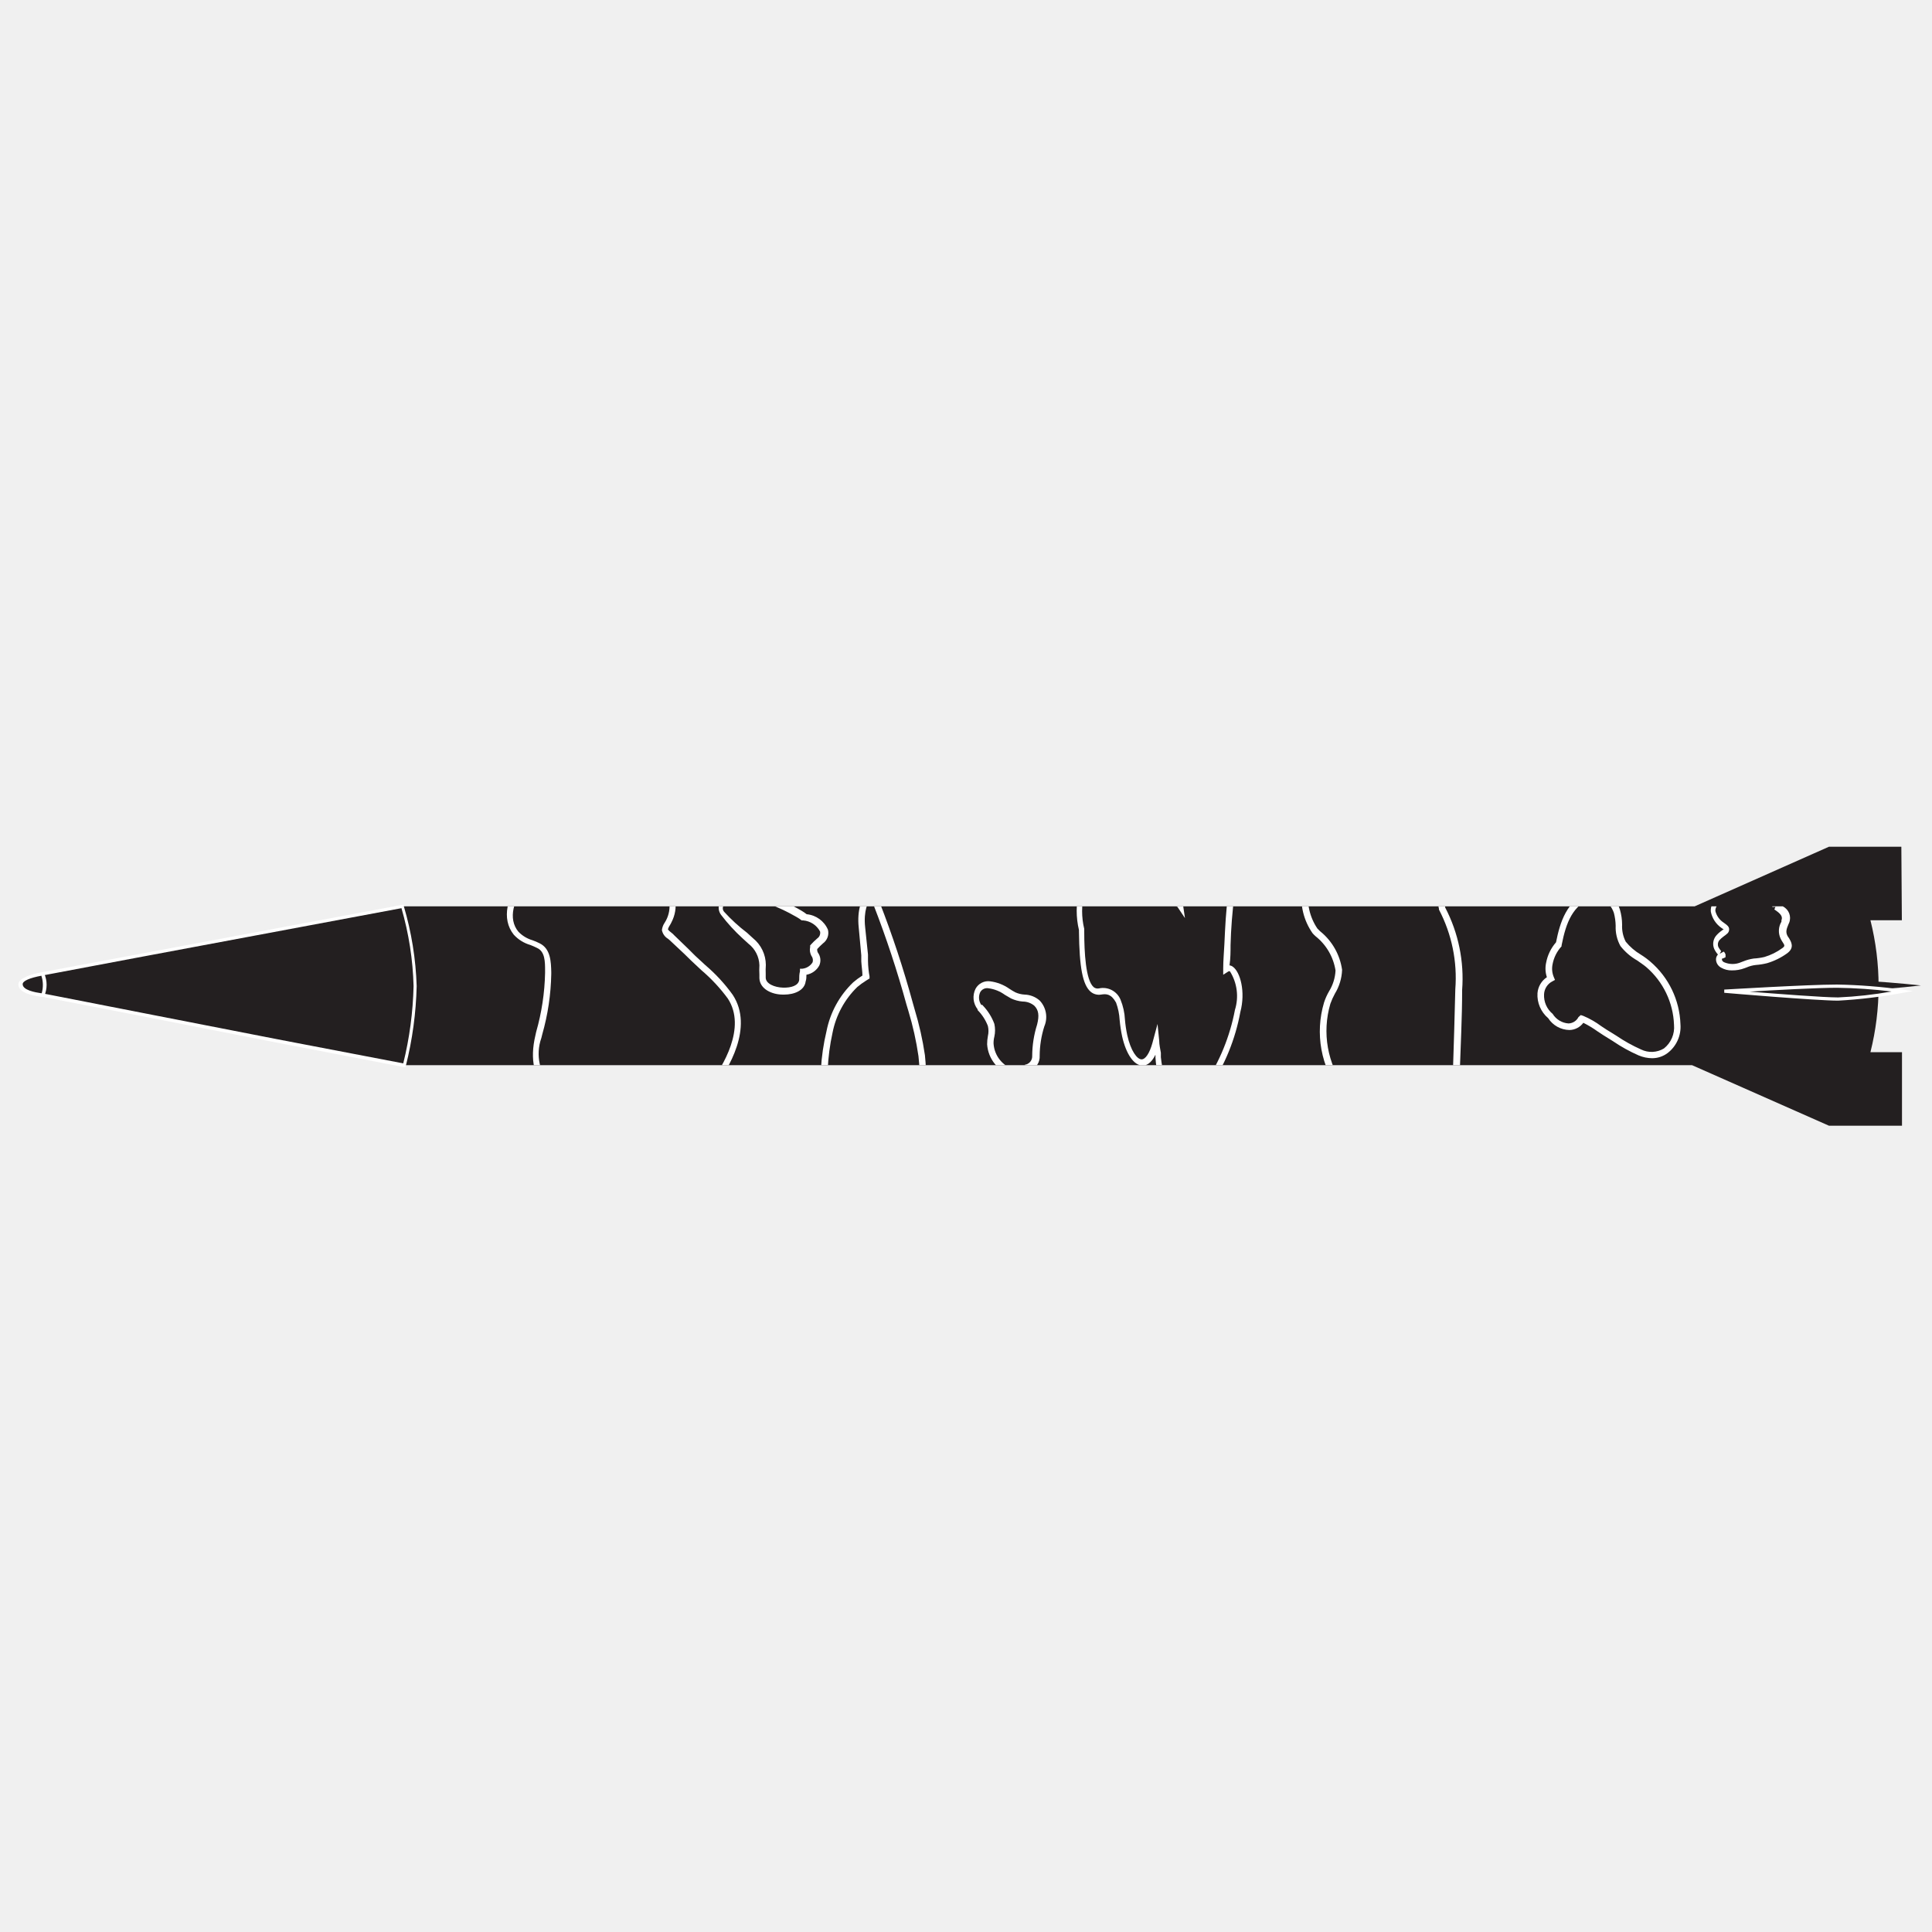
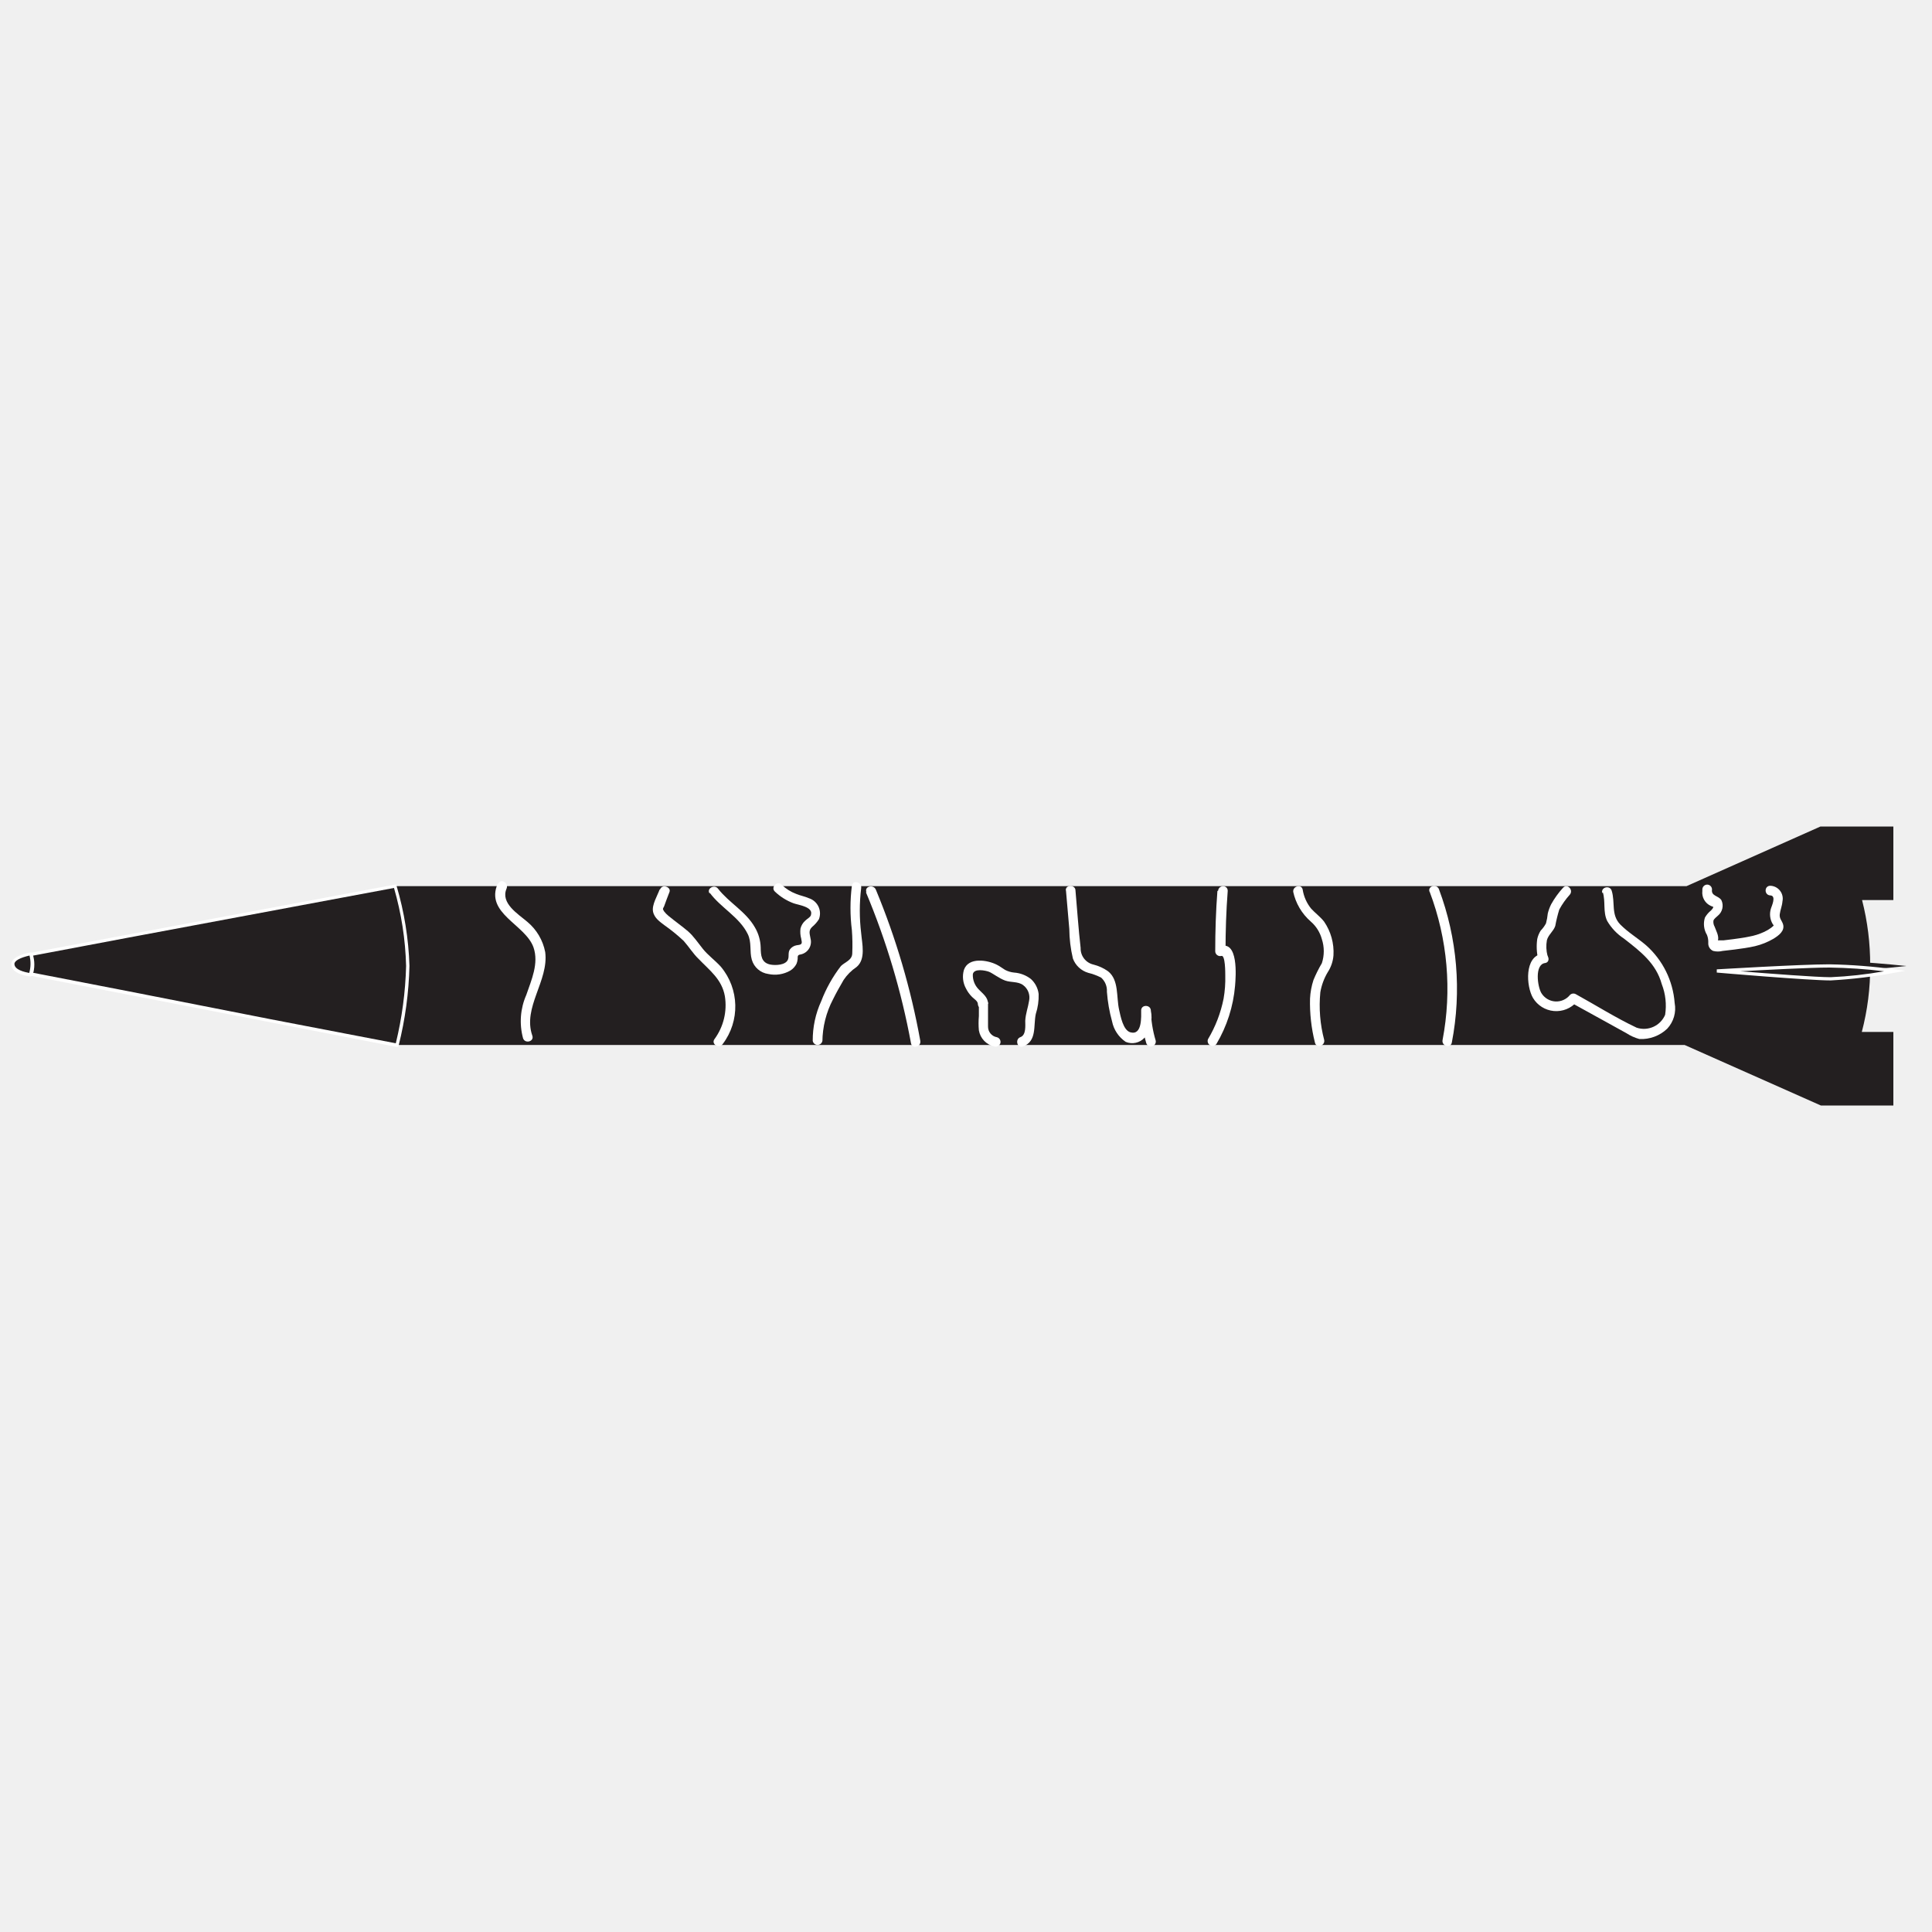
- <svg xmlns="http://www.w3.org/2000/svg" id="Layer_1" data-name="Layer 1" viewBox="0 0 150 150">
+ <svg xmlns="http://www.w3.org/2000/svg" viewBox="0 0 150 150">
  <defs>
-     <style>.cls-1{fill:none;}.cls-2{fill:#231f20;}.cls-3{clip-path:url(#clip-path);}.cls-4{fill:#fff;}</style>
-     <clipPath id="clip-path">
-       <path class="cls-1" d="M144.22,70.37a12,12,0,0,1,0,12.33h-112s.72-1,.72-6.16c0-5.6-.72-6.17-.72-6.17Z" />
-     </clipPath>
+     <style>.cls-1{fill:#231f20;}.cls-2{fill:#fff;}</style>
  </defs>
-   <path class="cls-2" d="M129.19,76.51a94.13,94.13,0,0,1,19.95,0,83.43,83.43,0,0,1-10,.53A85.39,85.39,0,0,1,129.19,76.51Z" />
-   <path class="cls-2" d="M147.62,65.74H142l-10.43,4.63H31.15V82.7H131.37L142,87.4h5.67V81.69h-2.45a21,21,0,0,0,0-10.24h2.44Z" />
-   <g class="cls-3">
-     <path class="cls-4" d="M49.21,89.76H49a1.06,1.06,0,0,1-.73-.41c-.14-.2-.26-.39-.37-.57a3.36,3.36,0,0,1-3.4-1.5A3.21,3.21,0,0,1,44.07,86a2.76,2.76,0,0,1,0-.68,3,3,0,0,1-1.5-.64c-1.11-.92-1.45-2.41-1-4.3l.06-.27a18,18,0,0,0,.69-4.57v-.16c0-.7,0-1.5-.62-1.78-.17-.09-.35-.16-.52-.23a2.79,2.79,0,0,1-1.29-.8c-1-1.24-.49-3.06.6-4.22,2.21-2.36,6.4-2.53,8.92-1.2l.24.15a3.63,3.63,0,0,1,2,1,2.84,2.84,0,0,1,.48,3.31,1.72,1.72,0,0,1-.12.22,1.09,1.09,0,0,0-.15.31c0,.07.21.23.3.3s.12.1.16.15l1.14,1.1.51.51.79.73a12.93,12.93,0,0,1,2.13,2.31c1.66,2.53-.38,5.8-1.34,7.09a27,27,0,0,1-5.42,5.07l-.15-.2.15.2A1.55,1.55,0,0,1,49.21,89.76Zm-1-1.56.09.17a4.58,4.58,0,0,0,.42.67.58.58,0,0,0,.39.22,1.08,1.08,0,0,0,.75-.21h0a26.23,26.23,0,0,0,5.32-5c.89-1.21,2.81-4.25,1.33-6.52a13,13,0,0,0-2.06-2.21l-.8-.75-.51-.5L52,73l-.13-.11a1,1,0,0,1-.48-.68,1.29,1.29,0,0,1,.22-.58l.1-.17a2.38,2.38,0,0,0-.39-2.76,3.25,3.25,0,0,0-1.83-.87l-.1,0a1.38,1.38,0,0,0-.24-.14c-2.35-1.25-6.26-1.11-8.32,1.09-.93,1-1.43,2.54-.58,3.56a2.49,2.49,0,0,0,1.09.66,4.49,4.49,0,0,1,.56.24c.86.42.88,1.46.9,2.23v.15a18.3,18.3,0,0,1-.7,4.69l-.07.28a3.68,3.68,0,0,0,.84,3.8,2.72,2.72,0,0,0,1.53.56l.27,0,0,.27a.94.94,0,0,1-.06.18,1.53,1.53,0,0,0,0,.56A2.89,2.89,0,0,0,44.94,87,2.86,2.86,0,0,0,48,88.24Z" />
-     <path class="cls-4" d="M68,105.38a.59.59,0,0,1-.4-.17,4.88,4.88,0,0,1-1.41-3.7,15.56,15.56,0,0,1,.11-2.05v0A8.94,8.94,0,0,1,66.18,98a13.9,13.9,0,0,1,.27-2.81c.06-.29.14-.57.23-.87A6.69,6.69,0,0,0,67,92.83a1.33,1.33,0,0,0-.3-1.1s-.2,0-.68,1c-.2.42-.49.43-.61.41-.36,0-.68-.49-.8-1.14a9.14,9.14,0,0,1-.19-1.81c0-.22,0-.47,0-.72a7.57,7.57,0,0,0,0-.93,6.4,6.4,0,0,0-.29-1.28,8.43,8.43,0,0,1-.29-1.2,16.77,16.77,0,0,1,.33-6,7.16,7.16,0,0,1,2.08-3.8,6.07,6.07,0,0,1,.71-.52c0-.3-.07-.74-.09-1.1,0-.2,0-.37,0-.47L66.67,72c-.14-1.31.21-2.45.8-2.59.19-.05.56,0,.82.64a78,78,0,0,1,2.57,7.78l.15.53a24.6,24.6,0,0,1,.8,3.56,19.71,19.71,0,0,1-.06,4.58c-.13,1.1-.34,2.2-.53,3.25a29.45,29.45,0,0,0-.68,5.52c0,2.49.54,4.84,1.39,6a4.37,4.37,0,0,1,0,3.61c-.22.32-.46.32-.59.28A4.68,4.68,0,0,1,69,103.73l-.1-.1c0,.69-.21,1.51-.64,1.71A.54.54,0,0,1,68,105.38ZM66.67,91.22a.59.59,0,0,1,.22,0,1.68,1.68,0,0,1,.6,1.59,8.1,8.1,0,0,1-.33,1.6c-.08.28-.17.56-.22.83A13.57,13.57,0,0,0,66.68,98a8.05,8.05,0,0,0,.12,1.35l0,.1v0a14.6,14.6,0,0,0-.11,2c.09,2,.71,2.87,1.25,3.36,0,0,.06,0,.06,0a2.93,2.93,0,0,0,.35-1.85l0-.7.46.52.35.37.16.17a4.34,4.34,0,0,0,2.14,1.28,1.2,1.2,0,0,0,.22-.49,4,4,0,0,0-.14-2.62c-.93-1.23-1.5-3.64-1.49-6.27a30.22,30.22,0,0,1,.68-5.61c.2-1.05.4-2.13.53-3.21A18.7,18.7,0,0,0,71.31,82a24.09,24.09,0,0,0-.78-3.5L70.38,78a79.43,79.43,0,0,0-2.55-7.72c-.11-.28-.21-.35-.24-.35-.19,0-.56.8-.42,2.06l.22,2.12c0,.1,0,.28,0,.48,0,.41.07,1,.12,1.2l0,.18-.26.16a6.51,6.51,0,0,0-.68.49,6.77,6.77,0,0,0-1.93,3.55A16.63,16.63,0,0,0,64.4,86a6.9,6.9,0,0,0,.27,1.13,6.81,6.81,0,0,1,.3,1.37,7,7,0,0,1,0,1c0,.24,0,.47,0,.68a9,9,0,0,0,.18,1.71c.09.51.31.74.37.75a.44.44,0,0,0,.1-.13C65.79,92,66.17,91.22,66.67,91.22Z" />
-     <path class="cls-4" d="M60.88,77.22h-.1c-.85,0-1.78-.43-1.82-1.26v0h0l0-.28a6.27,6.27,0,0,1,0-.74,2.19,2.19,0,0,0-.85-1.67l-.46-.42A13.62,13.62,0,0,1,56,71.05h0a.93.93,0,0,1-.14-.92,1.47,1.47,0,0,1,1.08-.87c1.91-.4,4.55,1,5.31,1.46a3.62,3.62,0,0,1,.38.26,2,2,0,0,1,1.65,1.2,1,1,0,0,1-.38,1.06,6.16,6.16,0,0,0-.45.44.47.47,0,0,0,.05.28,1,1,0,0,1,.11,1,1.42,1.42,0,0,1-1,.72c0,.17,0,.35-.06.52C62.46,76.9,61.67,77.22,60.88,77.22Zm-1.43-1.61v0c0,.1,0,.19,0,.29,0,.48.69.76,1.34.78s1.2-.16,1.26-.6c0-.22,0-.45.06-.67v-.2l.19,0a1.07,1.07,0,0,0,.78-.48.52.52,0,0,0-.08-.51,1,1,0,0,1-.1-.69v-.07l0-.06a5.58,5.58,0,0,1,.55-.54.52.52,0,0,0,.22-.54,1.64,1.64,0,0,0-1.31-.86h-.06l-.06,0a2.65,2.65,0,0,0-.37-.25c-1.49-.87-3.58-1.7-5-1.41a1,1,0,0,0-.72.56.4.4,0,0,0,.07.43h0A13.23,13.23,0,0,0,58,72.42l.46.42a2.68,2.68,0,0,1,1,2.07A6.06,6.06,0,0,0,59.45,75.61Z" />
-     <path class="cls-4" d="M78.93,83.56a1.09,1.09,0,0,1-.39-.08,2.7,2.7,0,0,1-1.9-2.4,3.39,3.39,0,0,1,.06-.64,1.72,1.72,0,0,0,0-.78,3.56,3.56,0,0,0-.8-1.24l0-.06a1.5,1.5,0,0,1-.16-1.59,1.12,1.12,0,0,1,1.14-.58,3.31,3.31,0,0,1,1.49.58c.14.09.28.18.45.27a2,2,0,0,0,.73.18,1.84,1.84,0,0,1,1.18.47,1.86,1.86,0,0,1,.35,2,7.7,7.7,0,0,0-.36,2.27,1.15,1.15,0,0,1-.76,1.16A1.4,1.4,0,0,1,78.93,83.56ZM76.25,78l.06.07a4.11,4.11,0,0,1,.89,1.42,2.29,2.29,0,0,1,0,1,2,2,0,0,0-.06.54,2.25,2.25,0,0,0,1.58,2,.79.79,0,0,0,.86-.32l0-.06.07,0a.66.66,0,0,0,.49-.68,8.18,8.18,0,0,1,.38-2.42c.18-.71.12-1.13-.22-1.47a1.41,1.41,0,0,0-.9-.32,2.63,2.63,0,0,1-.9-.24l-.48-.28a2.77,2.77,0,0,0-1.27-.51.61.61,0,0,0-.65.31,1,1,0,0,0,.1,1Z" />
-     <path class="cls-4" d="M109.32,90.84c-.73,0-1.25-1.12-1.49-2.14s-.42-1.88-.57-2.74c-1.08.4-2.15,0-3.19-1.13a7.85,7.85,0,0,1-1.27-7,4.47,4.47,0,0,1,.39-.87,3.38,3.38,0,0,0,.5-1.61,4.22,4.22,0,0,0-1.55-2.66,2.49,2.49,0,0,1-.23-.23,4.79,4.79,0,0,1-.82-3.44,2.81,2.81,0,0,1,.82-2l.53-.37-1.65-1.54a4.48,4.48,0,0,1-.84-3.32c0-.49.2-1.67.83-2.1l2.23-1.5.15-.12v0c-.23-.24-.46-.52-.68-.78s-.47-.55-.66-.74l-2.23-2.16c-1-1-1.18-4-.34-5.07l1.4-1.74c.91-1.12,1.84-2.29,2.78-3.39A2.79,2.79,0,0,1,105.29,43a2.72,2.72,0,0,1,1.95.9c.5.46,1,1,1.49,1.48l.67.7.44.41a6.54,6.54,0,0,1,1.48,1.8c1.12,2.16.74,5.11.44,7.48l0,.25c-.24,1.86-.54,3.65-.88,5.33a66.48,66.48,0,0,0,1.33,9.12,11.9,11.9,0,0,1,1.31,6.39c0,2.19-.12,4.36-.19,6.54,0,1.08-.06,2.17-.1,3.25a2.79,2.79,0,0,1-.66,2.06.88.88,0,0,1-.52.23,3.94,3.94,0,0,1-2.55,1.88Zm-1.68-5.62.06.34c.16,1,.37,2,.61,3s.77,1.8,1.06,1.74a3.42,3.42,0,0,0,2.29-1.77l.08-.14.17,0a.39.39,0,0,0,.31-.11,2.47,2.47,0,0,0,.48-1.69c0-1.09.07-2.17.1-3.25.07-2.18.14-4.36.19-6.54a11.42,11.42,0,0,0-1.27-6.18l0-.06a67.55,67.55,0,0,1-1.36-9.26v-.07c.35-1.67.64-3.47.88-5.33l0-.25c.3-2.3.67-5.16-.39-7.18a6,6,0,0,0-1.37-1.66c-.15-.14-.31-.28-.45-.43l-.68-.7c-.48-.5-1-1-1.47-1.46a1.8,1.8,0,0,0-3.1.24c-.93,1.09-1.87,2.25-2.77,3.38-.46.58-.93,1.16-1.4,1.73-.68.84-.49,3.63.3,4.4l2.23,2.16c.21.21.44.48.69.78s.48.56.72.81l.06.06.05.45-.09.09a2.62,2.62,0,0,1-.3.25l-2.23,1.5a2.6,2.6,0,0,0-.61,1.73,4,4,0,0,0,.68,2.91l2.1,2-1,.73a2.26,2.26,0,0,0-.61,1.59,4.28,4.28,0,0,0,.68,3.06l.21.21a4.68,4.68,0,0,1,1.71,3,3.8,3.8,0,0,1-.56,1.85,5.23,5.23,0,0,0-.35.78,7.46,7.46,0,0,0,1.16,6.55c1,1.08,1.93,1.37,2.9.88Z" />
-     <path class="cls-4" d="M91.69,86h-.06a1.38,1.38,0,0,1-1.08-.74,8.1,8.1,0,0,1-.84-3.14l0-.23c-.34.69-.73.85-1,.84-.67,0-1.28-.89-1.59-2.27a11,11,0,0,1-.19-1.26,4.7,4.7,0,0,0-.28-1.36c-.38-.68-.75-.69-1.17-.62a1,1,0,0,1-.8-.22c-.62-.53-.88-1.89-.91-4.69v-.1a6.48,6.48,0,0,1,0-3c0-1.6.13-3.56.85-4.71a1.44,1.44,0,0,1,1.2-.82c.58,0,1.14.56,1.65,1.59A9.8,9.8,0,0,0,90,69l.38.3a3.26,3.26,0,0,0,.89.59.34.34,0,0,0,0-.1c.08-.71.17-1.37.27-2a23.42,23.42,0,0,1,1.78-6.39c.44-.81,1-1.23,1.54-1.18.4,0,1,.36,1.34,1.65.62,2,.24,4.12-.11,6.16-.09.5-.18,1-.25,1.49a37.9,37.9,0,0,0-.3,3.86c0,.52,0,1-.08,1.57a.54.54,0,0,1,.26.11c.57.4,1,1.94.58,3.51a15.61,15.61,0,0,1-2.41,5.91C93.1,85.49,92.35,86,91.69,86Zm-1.82-6.5L90,80.8c0,.32.09.68.13.94l0,.34A8,8,0,0,0,91,85a.89.89,0,0,0,.68.51c.5,0,1.16-.47,1.88-1.39a15.6,15.6,0,0,0,2.32-5.71,3.61,3.61,0,0,0-.39-3c-.06,0-.08,0-.1,0l-.42.27,0-.5c0-.61.06-1.24.09-1.86.06-1.3.12-2.64.3-3.91.08-.5.16-1,.25-1.51A12.94,12.94,0,0,0,95.76,62c-.24-.78-.58-1.25-.93-1.29s-.71.31-1,.92a21.5,21.5,0,0,0-1.72,6.23c-.11.64-.19,1.29-.27,2,0,.25,0,.33,0,.33L92,71.28l-.59-.88a2.65,2.65,0,0,1-1.29-.73l-.36-.28a10.15,10.15,0,0,1-2.83-3.85c-.4-.81-.85-1.29-1.22-1.31s-.51.19-.76.59c-.66,1-.76,2.94-.77,4.47v.07a5.86,5.86,0,0,0,0,2.76v.21c0,1.59.11,3.77.73,4.31a.49.49,0,0,0,.41.1,1.47,1.47,0,0,1,1.68.88,4.7,4.7,0,0,1,.34,1.54,9.53,9.53,0,0,0,.18,1.21c.27,1.22.76,1.87,1.11,1.88h0c.3,0,.62-.47.84-1.26Zm1.58-9.12h0Z" />
-     <path class="cls-4" d="M128.28,82.16a2.76,2.76,0,0,1-1.06-.22,12.32,12.32,0,0,1-2-1.11l-.74-.46-.44-.29a8.17,8.17,0,0,0-1.11-.67,1.37,1.37,0,0,1-1.07.56,2,2,0,0,1-1.66-.92,2.35,2.35,0,0,1-.83-1.94,1.64,1.64,0,0,1,.73-1.24,2.12,2.12,0,0,1-.06-1.12,3.34,3.34,0,0,1,.77-1.59c.31-1.55.81-3.25,2.65-4a1.36,1.36,0,0,1,1.1,0,2.47,2.47,0,0,1,1.21,1.46,4.25,4.25,0,0,1,.17,1.17,2.6,2.6,0,0,0,.28,1.32,4.39,4.39,0,0,0,1.16,1,6,6,0,0,1,.75.55,6.69,6.69,0,0,1,2.34,4.86,2.56,2.56,0,0,1-1,2.24A2,2,0,0,1,128.28,82.16Zm-5.55-3.35.19.06a6.68,6.68,0,0,1,1.4.8l.41.27.76.47a12.22,12.22,0,0,0,1.92,1.07,1.85,1.85,0,0,0,1.78-.08,2.09,2.09,0,0,0,.78-1.83,6.2,6.2,0,0,0-2.16-4.49h0c-.2-.17-.45-.33-.7-.51a4.43,4.43,0,0,1-1.3-1.12,3,3,0,0,1-.37-1.58,4.28,4.28,0,0,0-.14-1,2.07,2.07,0,0,0-1-1.16.86.86,0,0,0-.7,0c-1.48.59-2,1.85-2.36,3.69l0,.07,0,0a2.82,2.82,0,0,0-.7,1.4,1.68,1.68,0,0,0,.1,1l.09.21-.2.11a1.19,1.19,0,0,0-.65,1,1.85,1.85,0,0,0,.67,1.53l0,0a1.57,1.57,0,0,0,1.23.74h0a.9.9,0,0,0,.77-.49Z" />
-     <path class="cls-4" d="M134.46,75.34a1.58,1.58,0,0,1-.83-.21.74.74,0,0,1-.4-.67.56.56,0,0,1,.15-.35,1.85,1.85,0,0,1-.29-.44,1,1,0,0,1,.13-1,2.27,2.27,0,0,1,.46-.42l.16-.12-.06,0-.13-.09a2,2,0,0,1-.82-1.25,1.06,1.06,0,0,1,.28-.83,1.55,1.55,0,0,1,.7-.43l-.26-.17a.56.56,0,0,1-.21-.8,1,1,0,0,1,1.13-.33.92.92,0,0,1,.25-.09,4.15,4.15,0,0,1,1.1-.07c.17,0,.34,0,.52,0a3.31,3.31,0,0,0,1.37-.37h0a.94.94,0,0,1,1,.14.6.6,0,0,1,.19.67s0,0,.07.15a1.1,1.1,0,0,1,.15.24.82.82,0,0,1-.1.83,2.4,2.4,0,0,1-.59.65l0,0a1,1,0,0,1,.48,1.26l-.05.11c-.16.38-.23.6-.09.89a1.37,1.37,0,0,0,.13.2c.16.28.45.73-.14,1.17a5.17,5.17,0,0,1-1.56.77,5.09,5.09,0,0,1-.87.14,2.44,2.44,0,0,0-.72.19l-.16.06A2.7,2.7,0,0,1,134.46,75.34Zm-.63-1.46a.48.48,0,0,1,.14.23l0,.21-.19.09c-.06,0-.09,0-.09.08s.05.15.15.21a1.65,1.65,0,0,0,1.35,0l.16-.06a3.39,3.39,0,0,1,.81-.22,4.72,4.72,0,0,0,.83-.12,4.52,4.52,0,0,0,1.39-.69c.22-.16.19-.21,0-.5a2,2,0,0,1-.14-.25,1.4,1.4,0,0,1,.07-1.3l0-.11c.07-.18.08-.4-.39-.73l-.16-.11.09-.2v0l-.25,0h0l0-.13.08,0,.26-.16.08,0a1.88,1.88,0,0,0,.47-.51.37.37,0,0,0,.07-.37,1.13,1.13,0,0,0-.1-.13.66.66,0,0,1-.14-.63c0-.05,0-.1-.06-.13a.4.4,0,0,0-.44-.06h0a3.91,3.91,0,0,1-1.56.42h-.57a3.93,3.93,0,0,0-1,0,.54.54,0,0,0-.17.08l-.14.14-.16-.11a.48.48,0,0,0-.6.1s0,0,.06.11l.52.33.18.11.59.39-.7.06a.45.45,0,0,1-.1,0l-.14,0a1.46,1.46,0,0,0-.68.36.58.58,0,0,0-.17.45,1.51,1.51,0,0,0,.64.9l.11.08c.15.11.32.23.32.44a.43.43,0,0,1-.19.37,1.84,1.84,0,0,1-.22.17,2.33,2.33,0,0,0-.36.32.53.53,0,0,0-.07.51,1.84,1.84,0,0,0,.22.32l-.11.21h0Z" />
+   <g id="Layer_2" data-name="Layer 2">
+     <path class="cls-1" d="M129.16,75A89,89,0,0,1,148,75a80.35,80.35,0,0,1-9.42.5A80.35,80.35,0,0,1,129.16,75Z" />
+     <path class="cls-1" d="M147,64.17h-5.66L130.94,68.8H30.57V81.13H130.79l10.58,4.7H147V80.12h-2.45a19.69,19.69,0,0,0,.65-5.15,20.11,20.11,0,0,0-.63-5.09H147Z" />
+     <path class="cls-1" d="M30.82,81.13,21,79.25,10.35,77.18l-7.73-1.5c-.31-.06-1.52-.21-1.52-.84s1.23-.73,1.52-.79L10,72.67,30.68,68.8a24.38,24.38,0,0,1,1,6.17A28.11,28.11,0,0,1,30.82,81.13Z" />
+     <path class="cls-2" d="M30.91,81.28l-.11,0L21,79.37,10.33,77.3,2.5,75.78C2,75.7,1,75.52,1,74.84c0-.5.89-.77,1.63-.91L10,72.55l20.68-3.87.11,0,0,.1a24.67,24.67,0,0,1,1,6.21,28.15,28.15,0,0,1-.84,6.19Zm-.32-12.34L10,72.79,2.64,74.18c-.86.16-1.42.42-1.42.66,0,.47,1,.63,1.32.7l.1,0,7.73,1.5L21,79.13,30.73,81a28.41,28.41,0,0,0,.8-6A24,24,0,0,0,30.59,68.94Z" />
+     <path class="cls-1" d="M2.3,75.68C2,75.62,1,75.47,1,74.84s1.08-.73,1.34-.79S2.57,75.74,2.3,75.68Z" />
+     <path class="cls-2" d="M2.32,75.8h0l-.09,0c-.4-.08-1.35-.26-1.35-.94,0-.5.78-.77,1.44-.91a.19.19,0,0,1,.21.1,2.65,2.65,0,0,1,0,1.67A.2.2,0,0,1,2.32,75.8Zm0-.24Zm0-1.38c-.75.17-1.2.41-1.2.66,0,.47.84.64,1.15.7h0A2.65,2.65,0,0,0,2.29,74.18Z" />
+     <path class="cls-1" d="M133.3,75.39s7.14.61,8.83.61a39,39,0,0,0,5-.61A44.43,44.43,0,0,0,142,75C139.74,75,133.3,75.39,133.3,75.39Z" />
+     <path class="cls-2" d="M142.13,76.12c-1.68,0-8.77-.6-8.84-.61v-.25c.06,0,6.47-.39,8.74-.39a42.68,42.68,0,0,1,5.13.4l.77.1-.76.14A39.15,39.15,0,0,1,142.13,76.12Zm-7-.71c2.24.18,5.9.46,7,.46a31.55,31.55,0,0,0,4.15-.46,39.08,39.08,0,0,0-4.25-.29C140.52,75.12,137.18,75.3,135.09,75.41Z" />
+     <path class="cls-2" d="M38.64,68.61c-1,2.31,2.14,3.15,2.78,4.94.43,1.25-.16,2.53-.56,3.7a5.05,5.05,0,0,0-.25,3.36c.15.45.88.26.72-.2-.77-2.21,1.29-4.25,1-6.49a4.05,4.05,0,0,0-1.39-2.35c-.71-.61-2.1-1.44-1.61-2.58.19-.44-.45-.82-.64-.38Z" />
+     <path class="cls-2" d="M51.21,69.07c-.17.47-.61,1.18-.51,1.7s.56.81.88,1.06a13.54,13.54,0,0,1,1.5,1.22c.4.45.74,1,1.15,1.39.87.91,1.82,1.59,2.05,2.91a4.45,4.45,0,0,1-.81,3.33c-.28.39.37.77.64.38a4.82,4.82,0,0,0-.14-6c-.44-.49-1-.89-1.4-1.39s-.73-1-1.16-1.37-1-.77-1.52-1.2a2.12,2.12,0,0,1-.33-.34c-.11-.19-.12-.17,0-.39.13-.38.28-.75.42-1.12s-.56-.65-.73-.2Z" />
+     <path class="cls-2" d="M55.1,69.31c.86,1.17,2.3,1.88,2.95,3.2.33.66.13,1.35.32,2a1.55,1.55,0,0,0,1.28,1.11,2.4,2.4,0,0,0,1.7-.26,1.32,1.32,0,0,0,.49-.53,1.24,1.24,0,0,0,.09-.38c0-.25,0-.31.25-.35a1,1,0,0,0,.75-1.23c-.06-.37-.18-.61.12-.9a2.54,2.54,0,0,0,.53-.6,1.24,1.24,0,0,0-.77-1.63c-.34-.15-.7-.21-1-.34a3.23,3.23,0,0,1-1.12-.71c-.34-.34-.88.19-.53.53a4.23,4.23,0,0,0,1.45.91c.35.13,1.52.27,1.36.87,0,.19-.32.34-.45.48a1.2,1.2,0,0,0-.37.61,2,2,0,0,0,.06.8c0,.1.09.29,0,.39s-.24.08-.36.11a.82.82,0,0,0-.52.32c-.17.25-.05.53-.15.78-.17.46-1,.47-1.36.4-.72-.14-.75-.71-.76-1.34A3.26,3.26,0,0,0,58.61,72c-.71-1.24-2-1.9-2.86-3-.28-.38-.93,0-.65.38Z" />
+     <path class="cls-2" d="M63.85,80.88a7.21,7.21,0,0,1,.83-3.3c.25-.51.53-1,.82-1.5a3.66,3.66,0,0,1,1-1c.74-.61.43-1.81.36-2.64a14.47,14.47,0,0,1,0-3.48c.08-.47-.64-.67-.72-.2a13.82,13.82,0,0,0,0,3.46A15.36,15.36,0,0,1,66.17,74c0,.55-.55.68-.88,1a10.76,10.76,0,0,0-1.53,2.73,7.29,7.29,0,0,0-.66,3.08.38.38,0,0,0,.75,0Z" />
+     <path class="cls-2" d="M67.23,69.27A57.07,57.07,0,0,1,70.73,81c.09.48.81.28.72-.2A57,57,0,0,0,68,69.07c-.19-.44-.91-.25-.73.2Z" />
+     <path class="cls-2" d="M76.71,77.94c0-.52-.39-.77-.72-1.12a1.57,1.57,0,0,1-.46-1.17c.07-.5,1-.3,1.26-.2s.8.52,1.25.68,1,.06,1.39.35a1.2,1.2,0,0,1,.47,1.21c-.08.53-.27,1-.3,1.56,0,.36.08,1.11-.37,1.27s-.26.89.19.73c1.11-.41.8-1.62,1-2.53a4.55,4.55,0,0,0,.22-1.55,1.87,1.87,0,0,0-.6-1.16,2.4,2.4,0,0,0-1.31-.5,1.9,1.9,0,0,1-.7-.21c-.22-.13-.41-.29-.64-.4-.73-.37-2.2-.61-2.55.4A1.89,1.89,0,0,0,75,76.75a2.43,2.43,0,0,0,.48.66c.14.14.43.31.44.53,0,.48.78.48.75,0Z" />
+     <path class="cls-2" d="M76,77.82v1.07A6.27,6.27,0,0,0,76,80a1.55,1.55,0,0,0,1.2,1.25.39.39,0,0,0,.47-.26.38.38,0,0,0-.27-.46.83.83,0,0,1-.69-.84c0-.61,0-1.22,0-1.82a.38.38,0,0,0-.75,0Z" />
+     <path class="cls-2" d="M82.76,69.12l.26,3a10.34,10.34,0,0,0,.28,2.3,1.81,1.81,0,0,0,1.19,1.11,4.65,4.65,0,0,1,1,.37A1.36,1.36,0,0,1,85.94,77a12,12,0,0,0,.4,2.3,2.51,2.51,0,0,0,1.06,1.59,1.3,1.3,0,0,0,1.46-.32,2.56,2.56,0,0,0,.49-2.11c0-.47-.76-.49-.75,0A9.93,9.93,0,0,0,89,81a.38.38,0,0,0,.73-.2,8.91,8.91,0,0,1-.38-2.4H88.6c0,.53.09,2-.83,1.75-.57-.15-.77-1.25-.88-1.74-.23-1,0-2.32-.86-3a3.42,3.42,0,0,0-1.13-.52,1.28,1.28,0,0,1-1-1.29c-.17-1.48-.27-3-.4-4.46,0-.47-.79-.48-.75,0Z" />
+     <path class="cls-2" d="M94.52,69.17c-.12,1.56-.17,3.12-.17,4.69a.38.38,0,0,0,.47.36c.32-.12.31,1.35.31,1.52A9,9,0,0,1,95,77.53a9.9,9.9,0,0,1-1.21,3.15.38.38,0,0,0,.65.38,10.64,10.64,0,0,0,1.45-4.52c.06-.72.29-3.62-1.22-3.05l.48.37c0-1.57.05-3.13.17-4.69,0-.49-.71-.48-.75,0Z" />
+     <path class="cls-2" d="M100.4,69.22a4.26,4.26,0,0,0,1.37,2.33,2.77,2.77,0,0,1,.86,1.37,3,3,0,0,1,0,1.86,10.51,10.51,0,0,0-.65,1.3,5.54,5.54,0,0,0-.27,1.45,12.66,12.66,0,0,0,.38,3.41c.09.47.81.27.72-.2a10.5,10.5,0,0,1-.3-3.7,4.53,4.53,0,0,1,.57-1.55,2.78,2.78,0,0,0,.45-1.31,4.2,4.2,0,0,0-.73-2.63c-.3-.38-.7-.67-1-1a3.11,3.11,0,0,1-.66-1.48c-.09-.47-.81-.27-.73.2Z" />
+     <path class="cls-2" d="M111,69.24a21.22,21.22,0,0,1,1,11.51c-.09.47.63.67.72.19a22,22,0,0,0-1-11.9c-.17-.45-.9-.25-.73.2Z" />
+     <path class="cls-2" d="M120.15,74.21A2.83,2.83,0,0,1,120.1,73c.11-.43.51-.69.65-1.11a11.19,11.19,0,0,1,.31-1.27,5.93,5.93,0,0,1,.82-1.16c.31-.37-.21-.9-.53-.53a6.81,6.81,0,0,0-.92,1.28,3.34,3.34,0,0,0-.26.71,4.76,4.76,0,0,1-.14.77,2.44,2.44,0,0,1-.41.56,2,2,0,0,0-.27.66,4.25,4.25,0,0,0,.07,1.55c.09.47.81.27.73-.2Z" />
+     <path class="cls-2" d="M124.44,69.27c.23.73,0,1.52.34,2.23a4.15,4.15,0,0,0,1.3,1.37c1.28,1,2.49,1.91,2.94,3.54a4.63,4.63,0,0,1,.26,2.38,1.79,1.79,0,0,1-2.21,1c-1.61-.76-3.16-1.74-4.72-2.6a.38.38,0,0,0-.46.06,1.36,1.36,0,0,1-2.22-.15c-.3-.5-.54-2.22.29-2.33.47-.07.27-.8-.2-.73-1.42.21-1.27,2.53-.74,3.44a2.11,2.11,0,0,0,3.4.3l-.45.06,2.81,1.55,1.5.83a3.57,3.57,0,0,0,1,.45,2.92,2.92,0,0,0,2.16-.8,2.3,2.3,0,0,0,.58-2,6.65,6.65,0,0,0-2.22-4.48c-.64-.55-1.4-1-2-1.61-.74-.76-.38-1.71-.67-2.63-.15-.46-.87-.26-.73.2Z" />
+     <path class="cls-2" d="M132.17,69.17a1.13,1.13,0,0,0,.67,1.17l.18.07c0,.09-.12.22-.17.27a2,2,0,0,0-.48.56,1.65,1.65,0,0,0,.16,1.35,1.5,1.5,0,0,1,.1.62.63.63,0,0,0,.38.62,1.5,1.5,0,0,0,.73,0l.94-.11c.53-.07,1.06-.14,1.58-.26a5.3,5.3,0,0,0,1.44-.58c.4-.25.9-.61.73-1.14-.1-.29-.29-.43-.25-.76s.18-.63.21-1a1,1,0,0,0-.94-1.21c-.49,0-.49.73,0,.75s.09.86.05,1a1.49,1.49,0,0,0,.13,1.22s.07.08.08.12,0,0,0,0-.15.14-.21.18a3,3,0,0,1-.55.32,4.66,4.66,0,0,1-1.15.36c-.41.09-.84.14-1.26.2l-.74.09-.38,0h-.1c-.07,0,0,0,.06.08v-.07c.1-.35-.15-.77-.26-1.08a.75.75,0,0,1-.09-.46c.05-.16.24-.28.35-.39a1,1,0,0,0,.27-1.2c-.24-.37-.81-.3-.73-.84a.38.38,0,0,0-.38-.37.38.38,0,0,0-.37.37Z" />
  </g>
-   <path class="cls-2" d="M31.4,82.7l-9.83-1.88L10.93,78.75,3.2,77.25c-.3-.06-1.52-.21-1.52-.84s1.23-.73,1.52-.79l7.38-1.38,20.68-3.87a24.38,24.38,0,0,1,1,6.17A28.11,28.11,0,0,1,31.4,82.7Z" />
-   <path class="cls-4" d="M31.49,82.85l-.11,0-9.83-1.89L10.91,78.87,3.08,77.35c-.46-.08-1.53-.26-1.53-.94,0-.5.89-.77,1.63-.91l7.37-1.38,20.69-3.87.11,0,0,.1a24.67,24.67,0,0,1,1,6.21,28.15,28.15,0,0,1-.84,6.19Zm-.32-12.34L10.6,74.36,3.23,75.75c-.87.16-1.43.42-1.43.66,0,.47,1,.63,1.32.7l.11,0L11,78.63,21.6,80.7l9.71,1.86a27.74,27.74,0,0,0,.8-6A24,24,0,0,0,31.17,70.51Z" />
-   <path class="cls-2" d="M3.22,77.25c-.33-.06-1.64-.21-1.64-.84s1.33-.73,1.64-.79S3.55,77.31,3.22,77.25Z" />
-   <path class="cls-4" d="M3.24,77.37H3.19l-.11,0c-.49-.08-1.65-.26-1.65-.94,0-.5,1-.77,1.76-.91a.26.26,0,0,1,.26.1,2.18,2.18,0,0,1,0,1.68A.26.26,0,0,1,3.24,77.37Zm0-.24Zm0-1.38c-.93.17-1.48.41-1.48.66,0,.47,1,.64,1.41.7h.07A2.29,2.29,0,0,0,3.21,75.75Z" />
-   <path class="cls-2" d="M133.88,77s7.14.61,8.83.61a39.27,39.27,0,0,0,5-.61,44.67,44.67,0,0,0-5.11-.39C140.32,76.57,133.88,77,133.88,77Z" />
-   <path class="cls-4" d="M142.71,77.69c-1.67,0-8.77-.6-8.84-.61v-.25c.06,0,6.47-.39,8.75-.39a42.42,42.42,0,0,1,5.12.4l.78.1-.77.14A38.9,38.9,0,0,1,142.71,77.69Zm-7-.71c2.23.18,5.89.46,7,.46a31.55,31.55,0,0,0,4.15-.46,38.87,38.87,0,0,0-4.24-.29C141.11,76.69,137.76,76.87,135.68,77Z" />
</svg>
